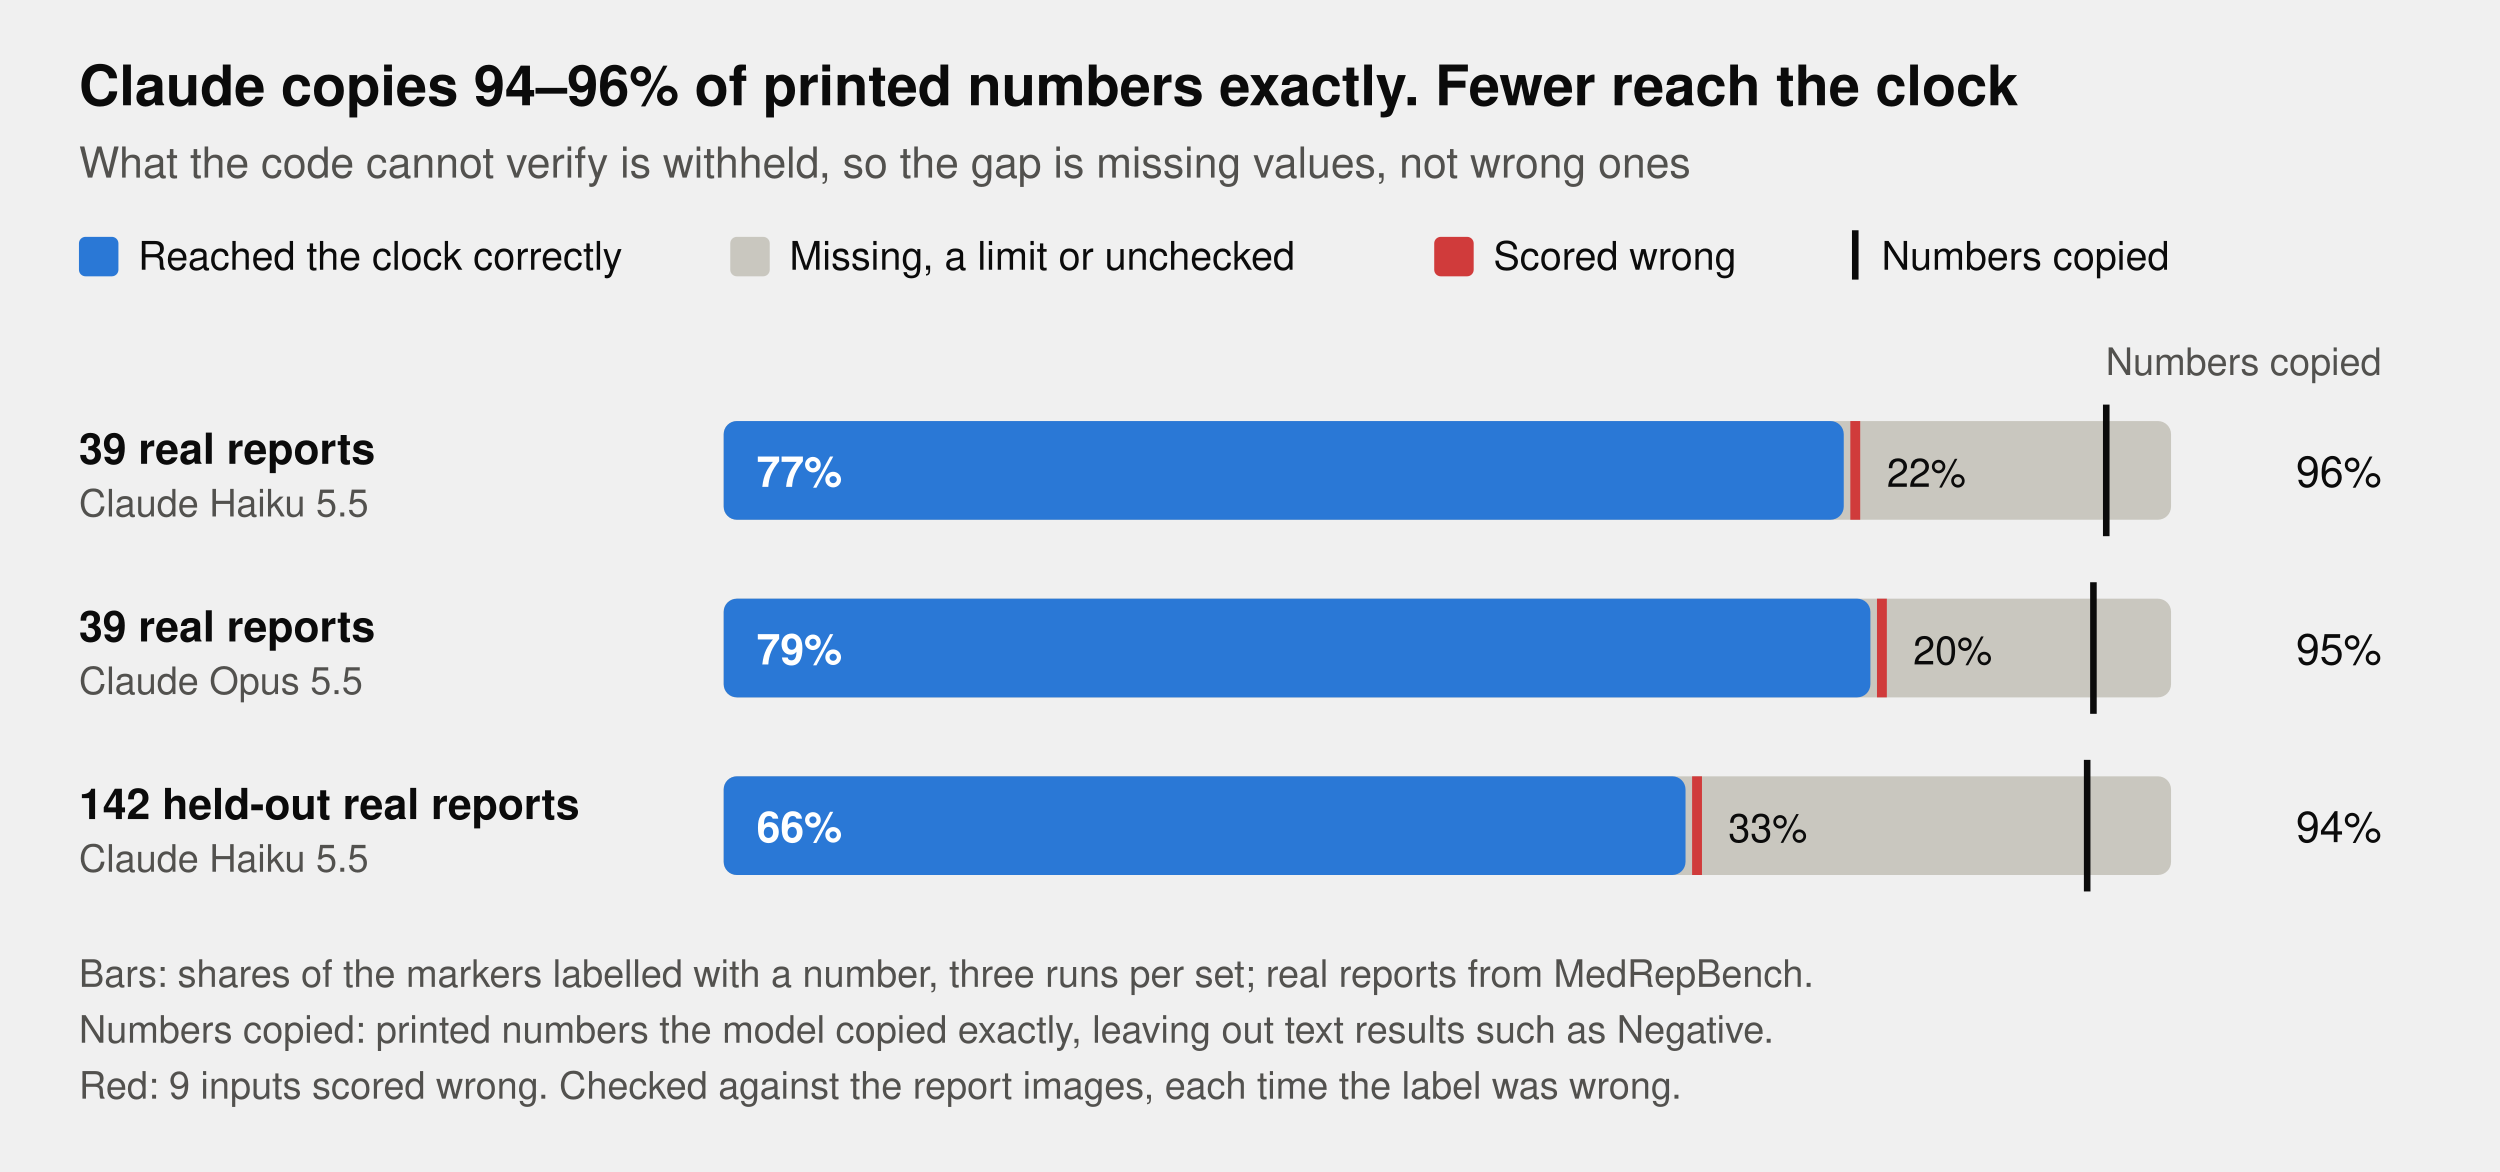
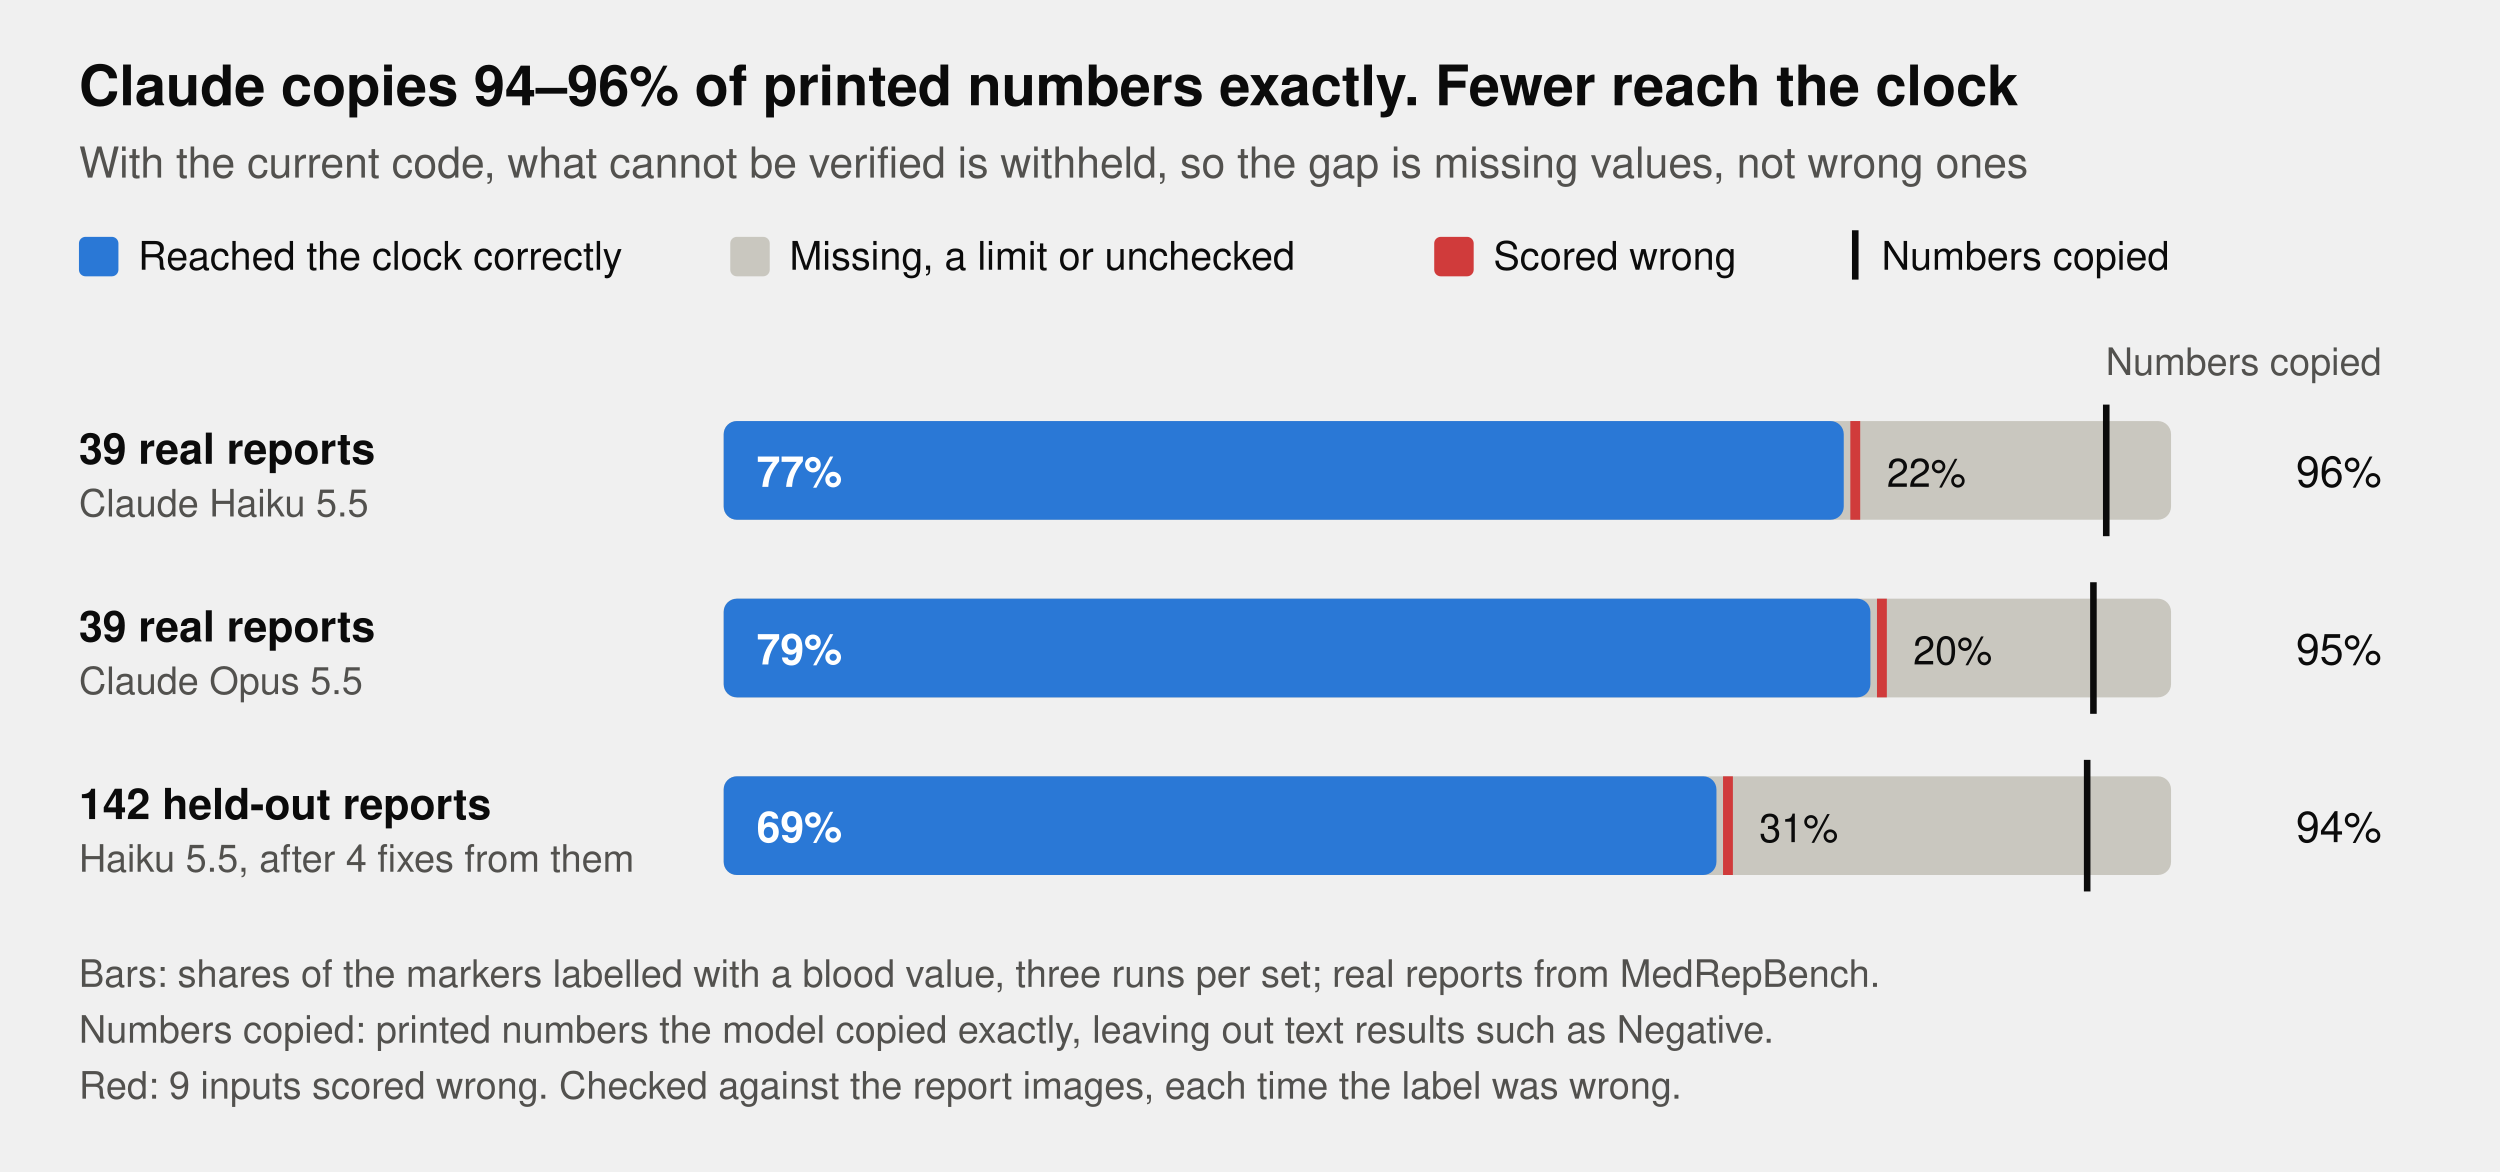
<svg xmlns="http://www.w3.org/2000/svg" viewBox="0 0 760 356" width="760" height="356" font-family="-apple-system, BlinkMacSystemFont, 'Segoe UI', Helvetica, Arial, sans-serif" role="img" aria-label="Claude copies 94–96% of printed numbers exactly. Fewer reach the clock">
  <text x="24" y="32" font-size="17" font-weight="700" fill="#0b0b0b">Claude copies 94–96% of printed numbers exactly. Fewer reach the clock</text>
-   <text x="24" y="54" font-size="13" fill="#52514e">What the code cannot verify is withheld, so the gap is missing values, not wrong ones</text>
+   <text x="24" y="54" font-size="13" fill="#52514e">With the current code, what cannot be verified is withheld, so the gap is missing values, not wrong ones</text>
  <rect x="24" y="72" width="12" height="12" rx="2" fill="#2a78d6" />
  <text x="42" y="82" font-size="12" fill="#0b0b0b">Reached the clock correctly</text>
  <rect x="222" y="72" width="12" height="12" rx="2" fill="#c9c7bf" />
  <text x="240" y="82" font-size="12" fill="#0b0b0b">Missing, a limit or unchecked</text>
  <rect x="436" y="72" width="12" height="12" rx="2" fill="#d03b3b" />
  <text x="454" y="82" font-size="12" fill="#0b0b0b">Scored wrong</text>
  <line x1="564" x2="564" y1="70" y2="85" stroke="#0b0b0b" stroke-width="2" />
  <text x="572" y="82" font-size="12" fill="#0b0b0b">Numbers copied</text>
  <text x="724" y="114" font-size="11.5" text-anchor="end" fill="#52514e">Numbers copied</text>
  <text x="24" y="141" font-size="13" font-weight="600" fill="#0b0b0b">39 real reports</text>
  <text x="24" y="157" font-size="11.5" fill="#52514e">Claude Haiku 5.5</text>
  <rect x="220" y="128" width="440" height="30" rx="4" fill="#c9c7bf" />
  <rect x="220" y="128" width="340.5" height="30" rx="4" fill="#2a78d6" />
  <rect x="562.5" y="128" width="3.0" height="30" fill="#d03b3b" />
  <text x="230" y="148" font-size="13" font-weight="600" fill="#ffffff">77%</text>
  <text x="573.6" y="148" font-size="12" fill="#0b0b0b">22%</text>
  <line x1="640.3" x2="640.3" y1="123" y2="163" stroke="#0b0b0b" stroke-width="2" />
  <text x="724" y="148" font-size="13" text-anchor="end" fill="#0b0b0b">96%</text>
  <text x="24" y="195" font-size="13" font-weight="600" fill="#0b0b0b">39 real reports</text>
  <text x="24" y="211" font-size="11.5" fill="#52514e">Claude Opus 5.5</text>
  <rect x="220" y="182" width="440" height="30" rx="4" fill="#c9c7bf" />
  <rect x="220" y="182" width="348.6" height="30" rx="4" fill="#2a78d6" />
  <rect x="570.6" y="182" width="3.0" height="30" fill="#d03b3b" />
  <text x="230" y="202" font-size="13" font-weight="600" fill="#ffffff">79%</text>
  <text x="581.6" y="202" font-size="12" fill="#0b0b0b">20%</text>
  <line x1="636.4" x2="636.4" y1="177" y2="217" stroke="#0b0b0b" stroke-width="2" />
  <text x="724" y="202" font-size="13" text-anchor="end" fill="#0b0b0b">95%</text>
-   <text x="24" y="249" font-size="13" font-weight="600" fill="#0b0b0b">142 held-out real reports</text>
-   <text x="24" y="265" font-size="11.5" fill="#52514e">Claude Haiku 5.5</text>
+   <text x="24" y="249" font-size="13" font-weight="600" fill="#0b0b0b">142 held-out reports</text>
+   <text x="24" y="265" font-size="11.5" fill="#52514e">Haiku 5.5, after 4 fixes from them</text>
  <rect x="220" y="236" width="440" height="30" rx="4" fill="#c9c7bf" />
-   <rect x="220" y="236" width="292.4" height="30" rx="4" fill="#2a78d6" />
-   <rect x="514.4" y="236" width="3.0" height="30" fill="#d03b3b" />
-   <text x="230" y="256" font-size="13" font-weight="600" fill="#ffffff">66%</text>
-   <text x="525.4" y="256" font-size="12" fill="#0b0b0b">33%</text>
+   <rect x="220" y="236" width="301.8" height="30" rx="4" fill="#2a78d6" />
+   <rect x="523.8" y="236" width="3.0" height="30" fill="#d03b3b" />
+   <text x="230" y="256" font-size="13" font-weight="600" fill="#ffffff">69%</text>
+   <text x="534.8" y="256" font-size="12" fill="#0b0b0b">31%</text>
  <line x1="634.5" x2="634.5" y1="231" y2="271" stroke="#0b0b0b" stroke-width="2" />
  <text x="724" y="256" font-size="13" text-anchor="end" fill="#0b0b0b">94%</text>
-   <text x="24" y="300" font-size="11.5" fill="#52514e">Bars: shares of the markers labelled with a number, three runs per set; real reports from MedRepBench.</text>
+   <text x="24" y="300" font-size="11.5" fill="#52514e">Bars: shares of the markers labelled with a blood value, three runs per set; real reports from MedRepBench.</text>
  <text x="24" y="317" font-size="11.5" fill="#52514e">Numbers copied: printed numbers the model copied exactly, leaving out text results such as Negative.</text>
  <text x="24" y="334" font-size="11.5" fill="#52514e">Red: 9 inputs scored wrong. Checked against the report images, each time the label was wrong.</text>
</svg>
